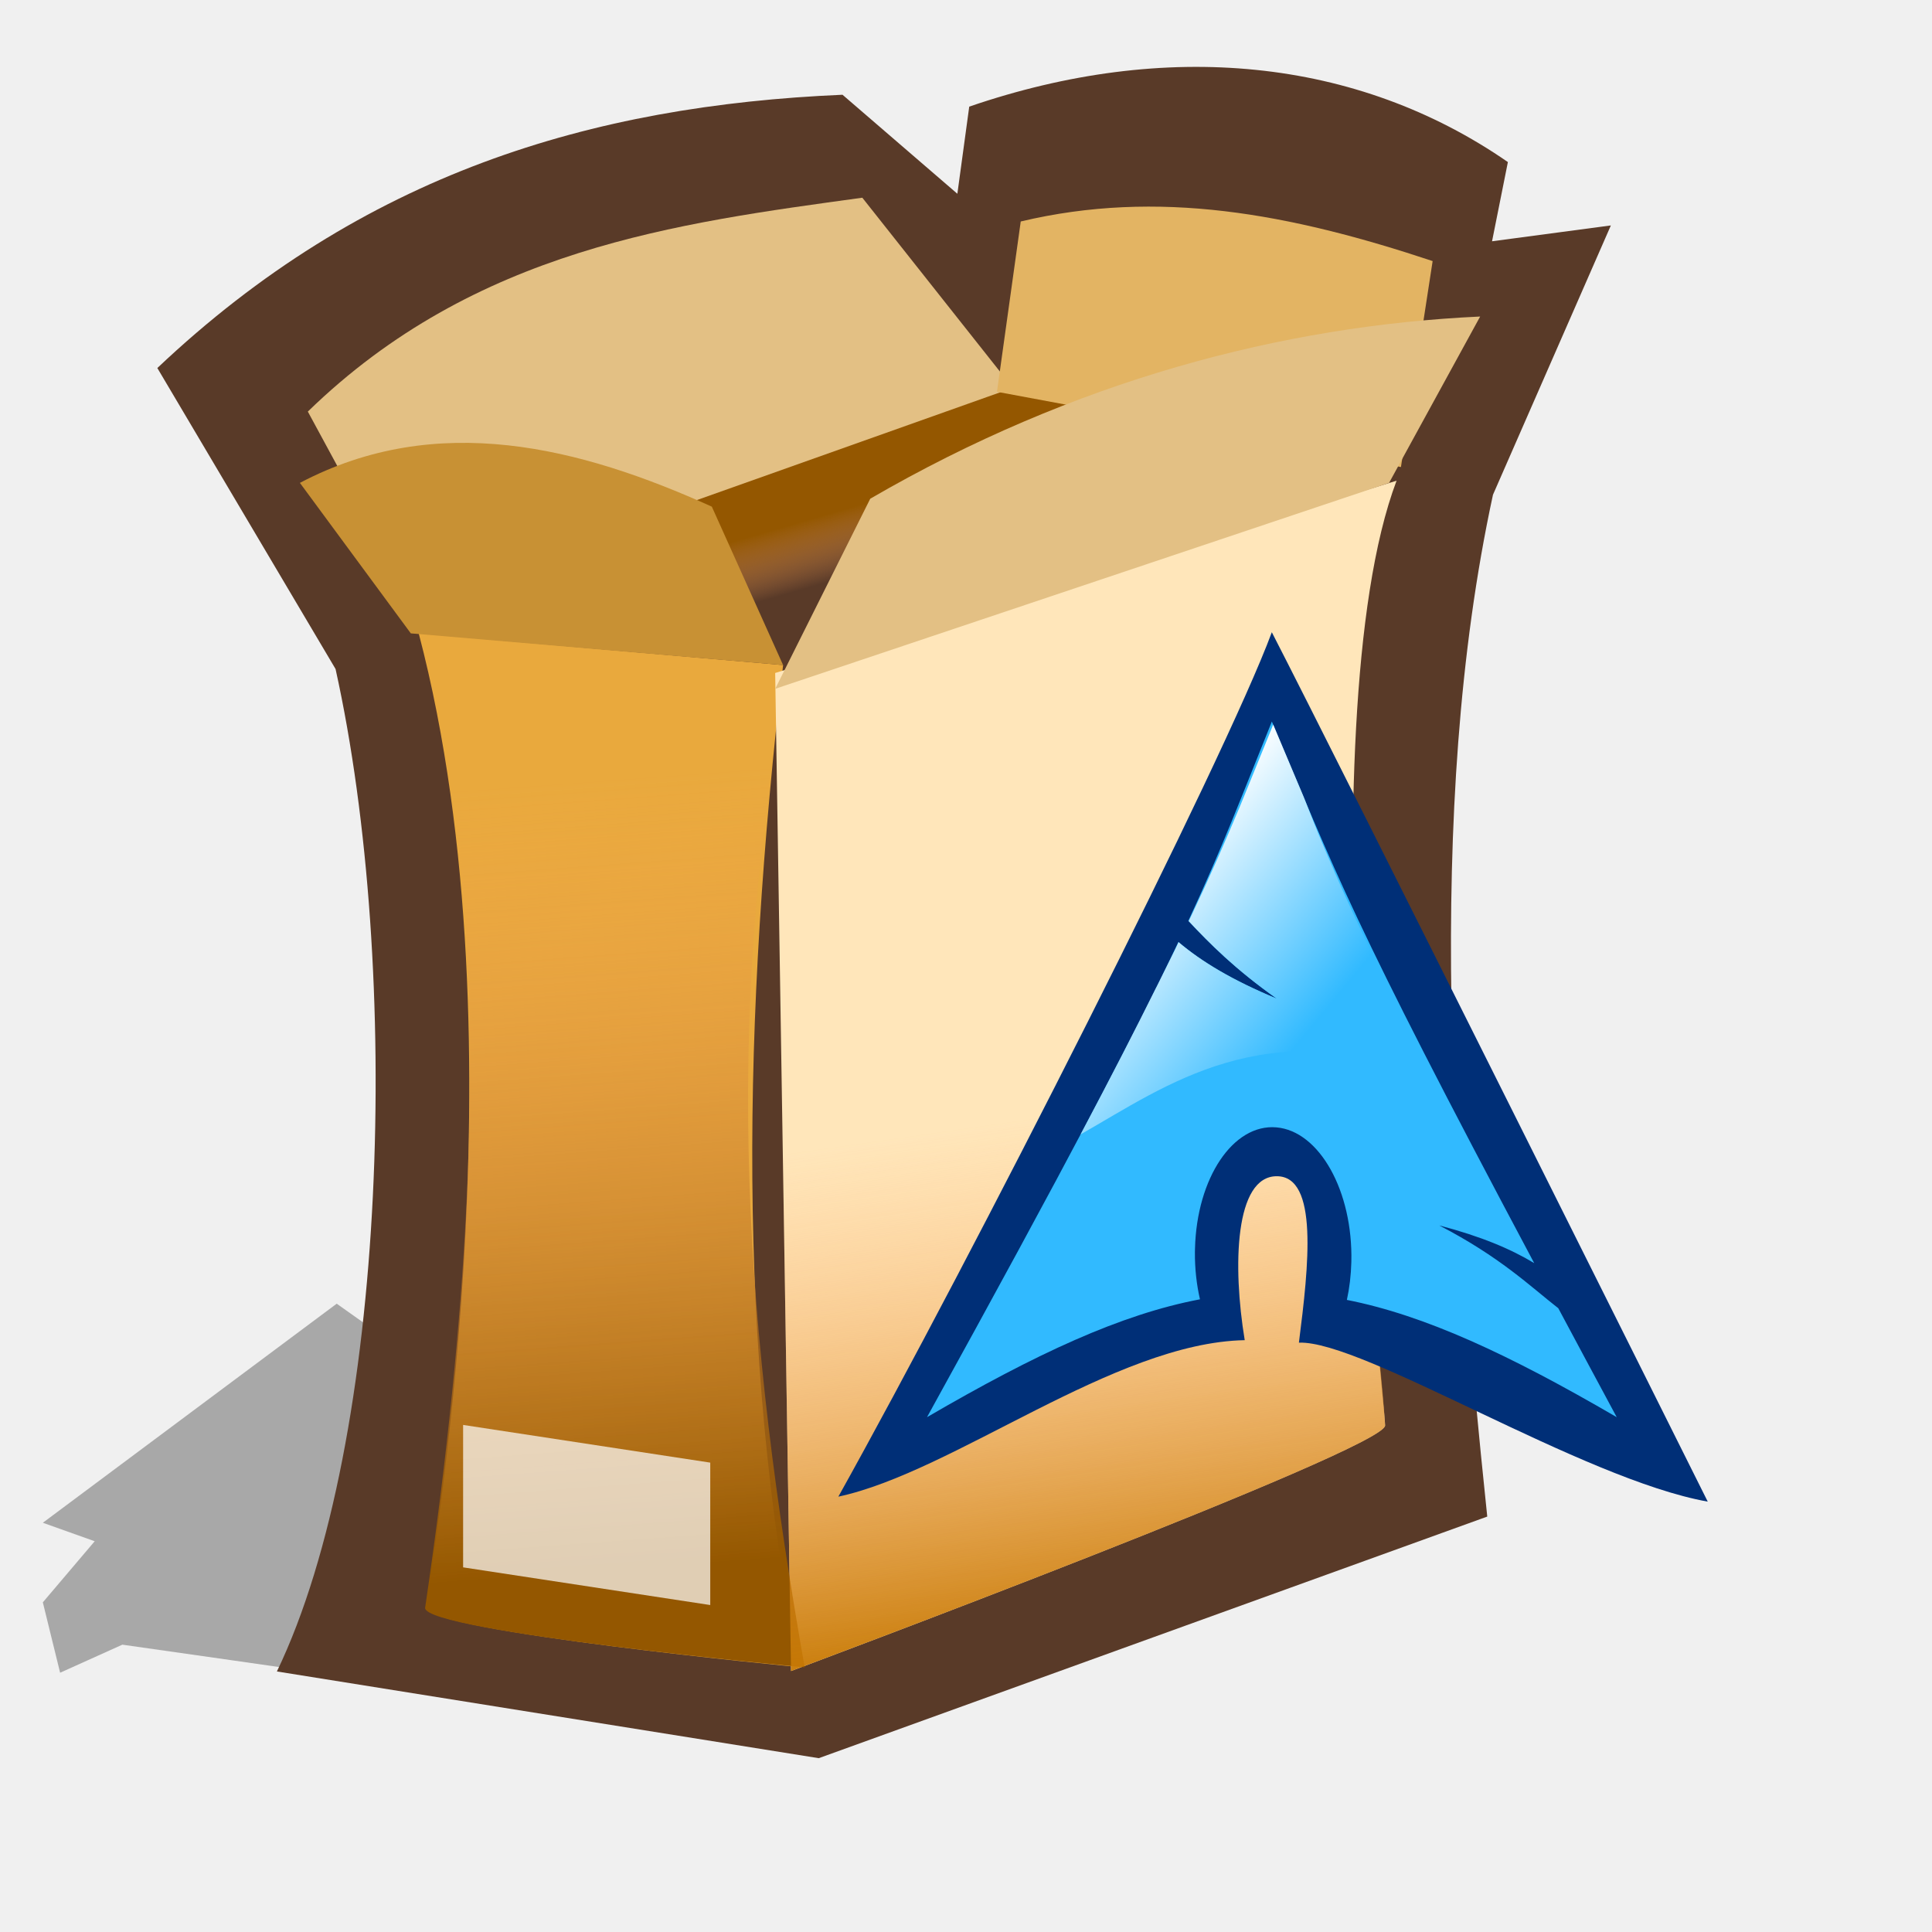
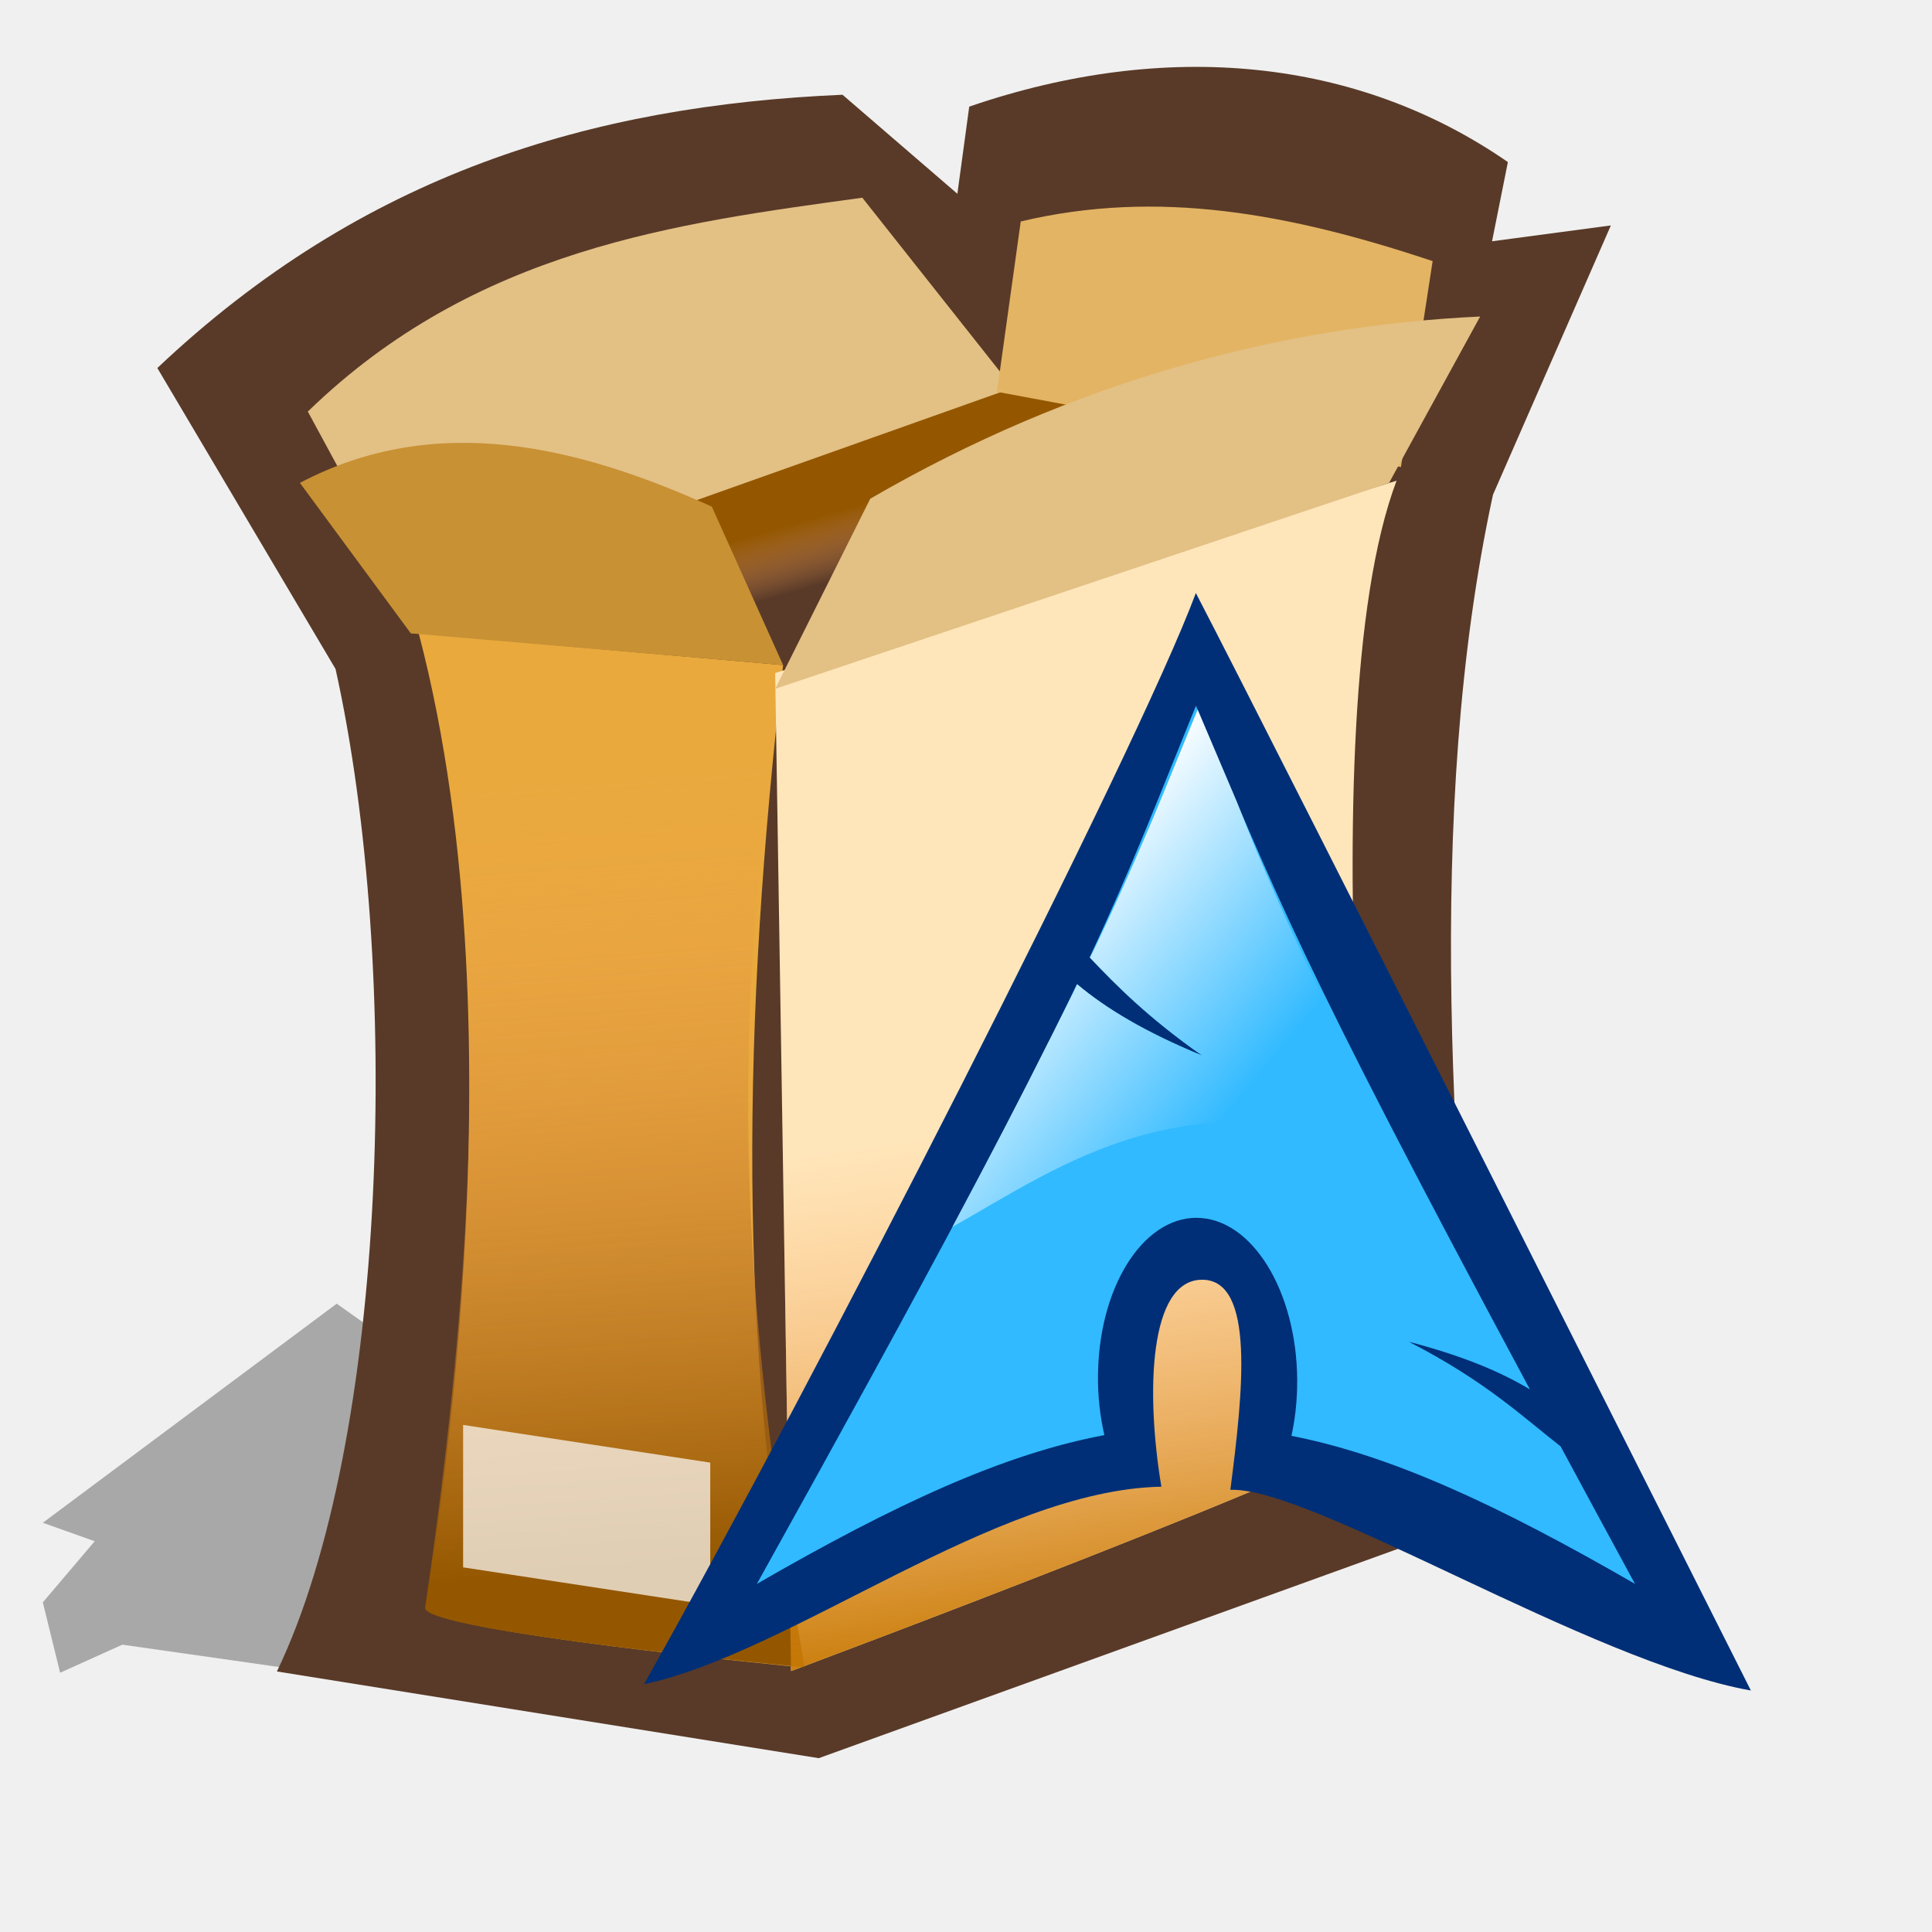
- <svg xmlns="http://www.w3.org/2000/svg" xmlns:xlink="http://www.w3.org/1999/xlink" id="svg548" width="72pt" height="72pt">
+ <svg xmlns="http://www.w3.org/2000/svg" xmlns:xlink="http://www.w3.org/1999/xlink" id="svg548" width="72pt" height="72pt" version="1.1">
  <defs id="defs550">
-     <linearGradient xlink:href="#linearGradient666" id="linearGradient665" x1="77.36" y1="65.408" x2="55.602" y2="83.432" gradientUnits="userSpaceOnUse" gradientTransform="matrix(-0.5673405,0.1106277,7.6339467e-2,0.3914974,82.37531,46.21172)" spreadMethod="pad" />
-     <linearGradient xlink:href="#linearGradient660" id="linearGradient663" x1="24.872" y1="97.851" x2="54.93" y2="95.557" gradientUnits="userSpaceOnUse" gradientTransform="matrix(-0.5673405,0.1106277,7.6339467e-2,0.3914974,82.37531,46.21172)" spreadMethod="pad" />
-     <linearGradient id="linearGradient666">
-       <stop style="stop-color:#a6d7ff;stop-opacity:1;" offset="0" id="stop667" />
-       <stop style="stop-color:#ffffff;stop-opacity:0.396;" offset="1" id="stop668" />
+     <linearGradient id="linearGradient5224">
+       <stop style="stop-color:#2aaf18;stop-opacity:1;" offset="0" id="stop5226" />
+       <stop style="stop-color:#cbff87;stop-opacity:1;" offset="1" id="stop5228" />
    </linearGradient>
-     <linearGradient xlink:href="#linearGradient666" id="linearGradient2424" gradientUnits="userSpaceOnUse" gradientTransform="matrix(-0.5673405,0.1106277,7.6339467e-2,0.3914974,118.9663,117.9441)" spreadMethod="pad" x1="77.36" y1="65.408" x2="55.602" y2="83.432" />
-     <linearGradient id="linearGradient660">
-       <stop style="stop-color:#3882d2;stop-opacity:1;" offset="0" id="stop661" />
-       <stop style="stop-color:#ffffff;stop-opacity:1;" offset="1" id="stop662" />
-     </linearGradient>
-     <linearGradient xlink:href="#linearGradient660" id="linearGradient2422" gradientUnits="userSpaceOnUse" gradientTransform="matrix(-0.5673405,0.1106277,7.6339467e-2,0.3914974,118.9663,117.9441)" spreadMethod="pad" x1="24.872" y1="97.851" x2="54.93" y2="95.557" />
    <linearGradient id="linearGradient569">
      <stop style="stop-color:#c57700;stop-opacity:1;" offset="0" id="stop570" />
      <stop style="stop-color:#ffa75f;stop-opacity:0;" offset="1" id="stop571" />
    </linearGradient>
    <linearGradient id="linearGradient559">
      <stop style="stop-color:#945700;stop-opacity:1;" offset="0" id="stop560" />
      <stop style="stop-color:#ffa75f;stop-opacity:0;" offset="1" id="stop561" />
    </linearGradient>
    <linearGradient xlink:href="#linearGradient559" id="linearGradient562" x1="40.915" y1="31.732" x2="42.753" y2="35.486" gradientUnits="userSpaceOnUse" spreadMethod="pad" gradientTransform="matrix(1.228768,0,0,0.7275398,-7.138919,1.873971)" />
    <linearGradient xlink:href="#linearGradient559" id="linearGradient566" x1="59.03" y1="48.843" x2="58.344" y2="23.618" gradientUnits="userSpaceOnUse" spreadMethod="pad" gradientTransform="matrix(0.5734264,0,0,1.559009,-6.854105,2.158776)" />
    <linearGradient xlink:href="#linearGradient569" id="linearGradient568" x1="92.78" y1="64.944" x2="90.893" y2="42.879" gradientUnits="userSpaceOnUse" spreadMethod="pad" gradientTransform="matrix(0.7296653,0,0,1.225189,-7.138919,1.873971)" />
    <linearGradient y2="246.278" x2="503.532" y1="144.138" x1="625.763" gradientTransform="matrix(-0.3045862,0,0,0.3045691,929.9704,442.7208)" gradientUnits="userSpaceOnUse" id="linearGradient2191" xlink:href="#linearGradient3273" />
    <linearGradient gradientUnits="userSpaceOnUse" id="linearGradient3273" y2="129.347" x2="112.499" y1="6.137" x1="112.499" gradientTransform="translate(287,-83)">
      <stop id="stop3275" offset="0" style="stop-color:#ffffff;stop-opacity:1" />
      <stop id="stop3277" offset="1" style="stop-color:#31baff;stop-opacity:1" />
      <midPointStop id="midPointStop3279" style="stop-color:#FFFFFF" offset="0" />
      <midPointStop id="midPointStop3281" style="stop-color:#FFFFFF" offset="0.5" />
      <midPointStop id="midPointStop3283" style="stop-color:#000000" offset="1" />
    </linearGradient>
-     <linearGradient y2="246.278" x2="503.532" y1="144.138" x1="625.763" gradientTransform="matrix(-0.3045862,0,0,0.3045691,929.9704,442.7208)" gradientUnits="userSpaceOnUse" id="linearGradient2472" xlink:href="#linearGradient3273" />
-     <linearGradient gradientUnits="userSpaceOnUse" id="linearGradient2460" y2="129.347" x2="112.499" y1="6.137" x1="112.499" gradientTransform="translate(287,-83)">
-       <stop id="stop2462" offset="0" style="stop-color:#ffffff;stop-opacity:1" />
-       <stop id="stop2464" offset="1" style="stop-color:#31baff;stop-opacity:1" />
-       <midPointStop id="midPointStop2466" style="stop-color:#FFFFFF" offset="0" />
-       <midPointStop id="midPointStop2468" style="stop-color:#FFFFFF" offset="0.5" />
-       <midPointStop id="midPointStop2470" style="stop-color:#000000" offset="1" />
-     </linearGradient>
  </defs>
  <path style="fill:#000000;fill-opacity:0.3;fill-rule:evenodd;stroke:none;stroke-width:1pt;stroke-linecap:butt;stroke-linejoin:miter;stroke-opacity:1" d="M 41.127,86.944 C 40.268,86.568 6.08,81.723 6.08,81.723 L 2.987,83.117 L 2.128,79.619 L 4.705,76.584 L 2.128,75.665 L 16.731,64.779 L 18.106,65.755 L 18.449,63.45 L 22.572,63.048 L 67.24,72.396 L 41.127,86.944 z " id="path594" />
  <path style="fill:#593a28;fill-opacity:1;fill-rule:evenodd;stroke:none;stroke-width:1pt;stroke-linecap:butt;stroke-linejoin:miter;stroke-opacity:1" d="M 16.674,33.243 C 19.974,48.138 19.287,71.577 13.759,83.054 L 40.683,87.363 L 73.901,75.358 C 72.192,59.003 70.768,40.37 74.185,24.584 L 80.043,11.202 L 74.139,11.989 L 74.926,8.053 C 67.429,2.863 57.937,1.944 48.161,5.298 L 47.571,9.628 L 41.864,4.708 C 29.376,5.247 18.027,8.634 7.818,18.287 L 16.674,33.243 z " id="path564" />
  <path style="fill:url(#linearGradient562);fill-opacity:1;fill-rule:evenodd;stroke:none;stroke-width:1pt;stroke-linecap:butt;stroke-linejoin:miter;stroke-opacity:1" d="M 49.539,19.271 C 49.146,19.271 21.003,29.307 21.003,29.307 C 21.003,29.307 23.562,48.003 29.072,48.397 C 34.582,48.79 68.432,22.026 68.432,22.026" id="path558" />
  <path style="fill:#e9a93d;fill-opacity:1;fill-rule:evenodd;stroke:none;stroke-width:1pt;stroke-linecap:butt;stroke-linejoin:miter;stroke-opacity:1" d="M 20.806,31.472 L 38.912,33.047 C 36.896,50.498 36.589,67.094 39.699,82.837 C 39.699,82.837 21.2,81.065 21.2,79.885 C 21.2,78.704 26.218,52.087 20.806,31.472 z " id="path552" />
  <path style="fill:#ffe6ba;fill-opacity:1;fill-rule:evenodd;stroke:none;stroke-width:1pt;stroke-linecap:butt;stroke-linejoin:miter;stroke-opacity:1" d="M 69.395,23.885 L 38.518,33.44 L 39.306,83.033 C 39.306,83.033 68.825,72.013 68.825,70.832 C 68.825,69.651 64.838,35.956 69.395,23.885 z " id="path553" />
  <path style="fill:#e3c084;fill-opacity:1;fill-rule:evenodd;stroke:none;stroke-width:1pt;stroke-linecap:butt;stroke-linejoin:miter;stroke-opacity:1" d="M 50.326,19.271 L 42.848,9.824 C 33.664,11.088 23.626,12.352 15.296,20.451 L 20.413,29.898 L 50.326,19.271 z " id="path556" />
  <path style="fill:#e3b463;fill-opacity:1;fill-rule:evenodd;stroke:none;stroke-width:1pt;stroke-linecap:butt;stroke-linejoin:miter;stroke-opacity:1" d="M 49.539,19.468 L 69.612,23.207 L 71.187,12.973 C 64.08,10.608 57.542,9.383 50.72,11.005 L 49.539,19.468 z " id="path557" />
  <path style="fill:#c89134;fill-opacity:1;fill-rule:evenodd;stroke:none;stroke-width:1pt;stroke-linecap:butt;stroke-linejoin:miter;stroke-opacity:1" d="M 38.912,33.047 C 37.731,30.423 36.55,27.799 35.37,25.175 C 28.832,22.218 21.725,20.4 14.902,23.994 C 16.739,26.487 18.576,28.979 20.413,31.472 C 26.579,31.997 32.746,32.522 38.912,33.047 z " id="path554" />
  <path style="fill:#e3c084;fill-opacity:1;fill-rule:evenodd;stroke:none;stroke-width:1pt;stroke-linecap:butt;stroke-linejoin:miter;stroke-opacity:1" d="M 38.518,34.227 L 43.242,24.781 C 53.344,18.915 63.731,16.183 73.548,15.728 C 72.04,18.483 70.531,21.239 69.022,23.994 L 38.518,34.227 z " id="path555" />
  <path style="fill:url(#linearGradient566);fill-opacity:1;fill-rule:evenodd;stroke:none;stroke-width:1pt;stroke-linecap:butt;stroke-linejoin:miter;stroke-opacity:1" d="M 21.091,31.757 C 27.126,32.282 33.162,32.807 39.197,33.331 C 35.757,51.067 37.158,66.823 39.984,82.85 C 39.984,82.85 21.123,81.079 21.123,79.898 C 25.659,49.126 21.995,37.572 21.091,31.757 z " id="path565" />
  <path style="fill:url(#linearGradient568);fill-opacity:1;fill-rule:evenodd;stroke:none;stroke-width:1pt;stroke-linecap:butt;stroke-linejoin:miter;stroke-opacity:1" d="M 59.427,32.145 L 38.518,33.44 L 39.306,83.033 C 39.306,83.033 68.825,72.013 68.825,70.832 C 67.741,53.386 59.427,32.538 59.427,32.145 z " id="path567" />
  <path style="font-size:12px;fill:#ffffff;fill-opacity:0.704;fill-rule:evenodd;stroke-width:1pt" d="M 23.012,70.804 L 23.012,77.881 L 35.292,79.754 L 35.292,72.677 L 23.012,70.804 z " id="path573" />
-   <g transform="matrix(0.48,0,0,0.48,-96.91311,-74.30711)" id="layer1">
-     <g id="g2210" transform="matrix(0.485813,0,0,0.4899771,-37.96038,5.513474)">
-       <path style="opacity:1;fill:#002f77;fill-opacity:1;fill-rule:evenodd;stroke:none;stroke-width:4;marker:none;marker-start:none;marker-mid:none;marker-end:none;visibility:visible;display:inline;overflow:visible;enable-background:accumulate" d="M 63.993,1.781 C 73.186,19.459 126.572,125.525 126.572,125.525 C 108.541,122.343 77.075,102.544 67.882,102.898 C 69.296,91.938 70.711,79.21 64.7,79.21 C 58.69,79.21 58.336,91.938 60.104,102.544 C 41.366,102.898 18.385,121.282 1.768,124.818 C 20.86,90.877 57.276,19.813 63.993,1.781 z" id="path2501" transform="matrix(1.484375,0,0,1.484375,669.7501,435.6232)" />
-       <path style="fill:#31baff;fill-opacity:1;fill-rule:evenodd;stroke:none" d="M 764.75,457.14 C 758.209,473.178 754.237,483.684 746.953,499.246 C 751.419,503.979 756.907,509.471 765.809,515.697 C 756.239,511.759 749.715,507.816 744.837,503.713 C 735.515,523.163 720.902,550.858 691.267,604.106 C 714.554,590.662 732.606,582.37 749.429,579.205 C 748.709,576.103 748.325,572.731 748.353,569.23 L 748.371,568.495 C 748.74,553.572 756.505,542.097 765.701,542.876 C 774.897,543.655 782.055,556.389 781.686,571.312 C 781.616,574.122 781.289,576.823 780.735,579.331 C 797.377,582.588 815.259,590.843 838.233,604.106 C 833.702,595.765 829.644,588.25 825.783,581.089 C 819.7,576.374 813.358,570.24 800.415,563.597 C 809.311,565.909 815.687,568.582 820.652,571.563 C 781.387,498.459 778.215,488.738 764.75,457.14 L 764.75,457.14 z" id="path2518" />
-       <path style="fill:url(#linearGradient2191);fill-opacity:1;fill-rule:evenodd;stroke:none" d="M 765.037,457.786 C 764.223,459.789 763.422,461.714 762.669,463.563 C 761.833,465.617 761.02,467.596 760.229,469.519 C 759.439,471.442 758.674,473.336 757.897,475.188 C 757.12,477.04 756.324,478.871 755.529,480.714 C 754.734,482.556 753.934,484.382 753.089,486.275 C 752.244,488.169 751.362,490.118 750.434,492.124 C 749.506,494.129 748.534,496.188 747.492,498.367 C 747.35,498.664 747.17,498.999 747.025,499.3 C 751.479,504.017 756.969,509.502 765.827,515.697 C 756.281,511.769 749.747,507.84 744.872,503.749 C 744.621,504.263 744.414,504.73 744.155,505.256 C 743.199,507.195 742.138,509.302 741.069,511.427 C 740.808,511.946 740.584,512.403 740.316,512.934 C 740.194,513.177 740.044,513.442 739.921,513.688 C 735.733,522.07 730.581,532.034 723.99,544.365 C 742.617,533.865 762.74,518.777 799.231,531.807 C 797.4,528.339 795.717,525.069 794.136,522.012 C 792.555,518.954 791.087,516.108 789.723,513.401 C 788.359,510.693 787.099,508.14 785.92,505.722 C 784.74,503.304 783.647,501.022 782.619,498.833 C 781.59,496.644 780.622,494.538 779.712,492.518 C 778.802,490.498 777.953,488.545 777.129,486.634 C 776.304,484.722 775.497,482.864 774.725,481.001 C 773.953,479.137 773.217,477.279 772.464,475.403 C 772.167,474.662 771.866,473.893 771.567,473.143 C 769.536,468.372 767.445,463.442 765.037,457.786 L 765.037,457.786 z" id="path2520" />
+   <g transform="matrix(0.4406898,0,0,0.4406898,-87.55279,-60.16126)" id="layer1">
+     <g id="g2210" transform="matrix(0.6736842,0,0,0.6736842,-181.6823,-91.87121)">
+       <path style="color:#000000;fill:#002f77;fill-opacity:1;fill-rule:evenodd;stroke:none;stroke-width:4;marker:none;visibility:visible;display:inline;overflow:visible;enable-background:accumulate" d="M 63.993,1.781 C 73.186,19.459 126.572,125.525 126.572,125.525 108.541,122.343 77.075,102.544 67.882,102.898 c 1.414,-10.96 2.828,-23.688 -3.182,-23.688 -6.01,0 -6.364,12.728 -4.596,23.335 C 41.366,102.898 18.385,121.282 1.768,124.818 20.86,90.877 57.276,19.813 63.993,1.781 z" id="path2501" transform="matrix(1.484375,0,0,1.484375,669.7501,435.6232)" />
+       <path style="fill:#31baff;fill-opacity:1;fill-rule:evenodd;stroke:none" d="m 764.75,457.14 c -6.542,16.038 -10.513,26.544 -17.797,42.106 4.466,4.733 9.954,10.225 18.855,16.451 -9.57,-3.938 -16.094,-7.881 -20.972,-11.984 -9.321,19.45 -23.934,47.145 -53.569,100.393 23.286,-13.444 41.339,-21.736 58.162,-24.901 -0.72,-3.103 -1.104,-6.474 -1.076,-9.975 l 0.018,-0.736 c 0.37,-14.923 8.134,-26.398 17.33,-25.619 9.196,0.779 16.354,13.512 15.985,28.435 -0.07,2.811 -0.396,5.512 -0.951,8.019 16.642,3.257 34.524,11.512 57.498,24.775 -4.531,-8.341 -8.589,-15.856 -12.45,-23.017 -6.083,-4.715 -12.425,-10.849 -25.367,-17.492 8.896,2.312 15.272,4.984 20.237,7.965 -39.265,-73.104 -42.437,-82.825 -55.902,-114.422 z" id="path2518" />
+       <path style="fill:url(#linearGradient2191);fill-opacity:1;fill-rule:evenodd;stroke:none" d="m 765.037,457.786 c -0.815,2.002 -1.615,3.928 -2.368,5.777 -0.836,2.054 -1.649,4.033 -2.44,5.956 -0.79,1.923 -1.556,3.817 -2.332,5.669 -0.777,1.852 -1.573,3.683 -2.368,5.526 -0.795,1.842 -1.595,3.668 -2.44,5.561 -0.845,1.894 -1.728,3.843 -2.655,5.848 -0.928,2.006 -1.9,4.065 -2.942,6.243 -0.142,0.297 -0.322,0.632 -0.466,0.933 4.454,4.718 9.944,10.202 18.801,16.397 -9.545,-3.928 -16.08,-7.857 -20.954,-11.948 -0.252,0.514 -0.458,0.981 -0.718,1.507 -0.956,1.939 -2.017,4.046 -3.086,6.171 -0.261,0.519 -0.485,0.976 -0.753,1.507 -0.121,0.243 -0.272,0.508 -0.395,0.753 -4.188,8.382 -9.34,18.346 -15.931,30.678 18.627,-10.5 38.75,-25.588 75.241,-12.558 -1.831,-3.468 -3.514,-6.738 -5.095,-9.795 -1.581,-3.058 -3.05,-5.904 -4.413,-8.611 -1.364,-2.708 -2.624,-5.26 -3.803,-7.678 -1.179,-2.418 -2.273,-4.7 -3.301,-6.889 -1.028,-2.189 -1.996,-4.295 -2.906,-6.315 -0.91,-2.02 -1.759,-3.973 -2.583,-5.884 -0.825,-1.911 -1.632,-3.77 -2.404,-5.633 -0.772,-1.863 -1.508,-3.722 -2.26,-5.597 -0.298,-0.742 -0.599,-1.51 -0.897,-2.26 -2.031,-4.771 -4.122,-9.701 -6.53,-15.357 z" id="path2520" />
    </g>
  </g>
</svg>
